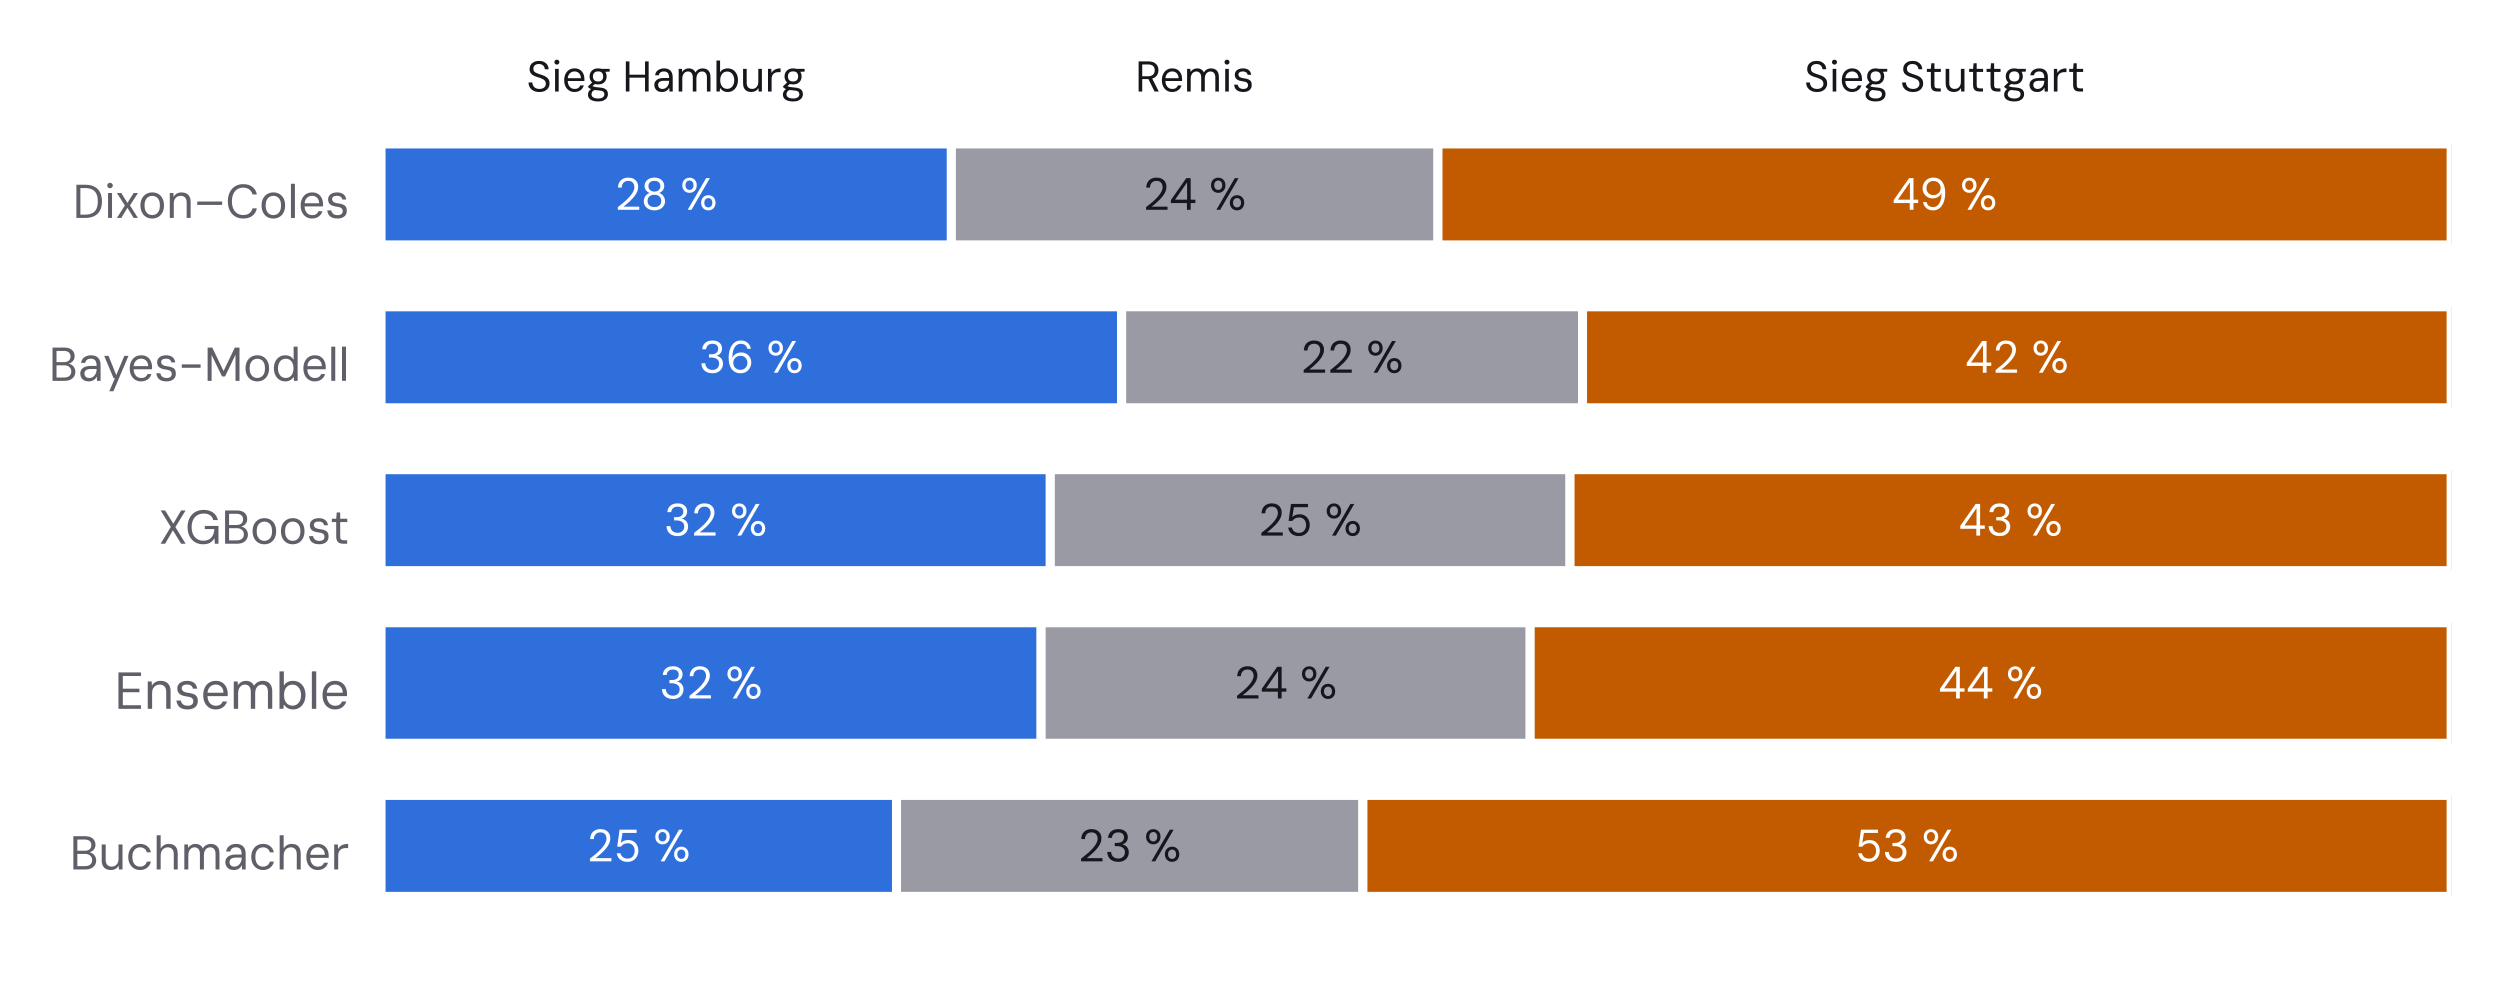
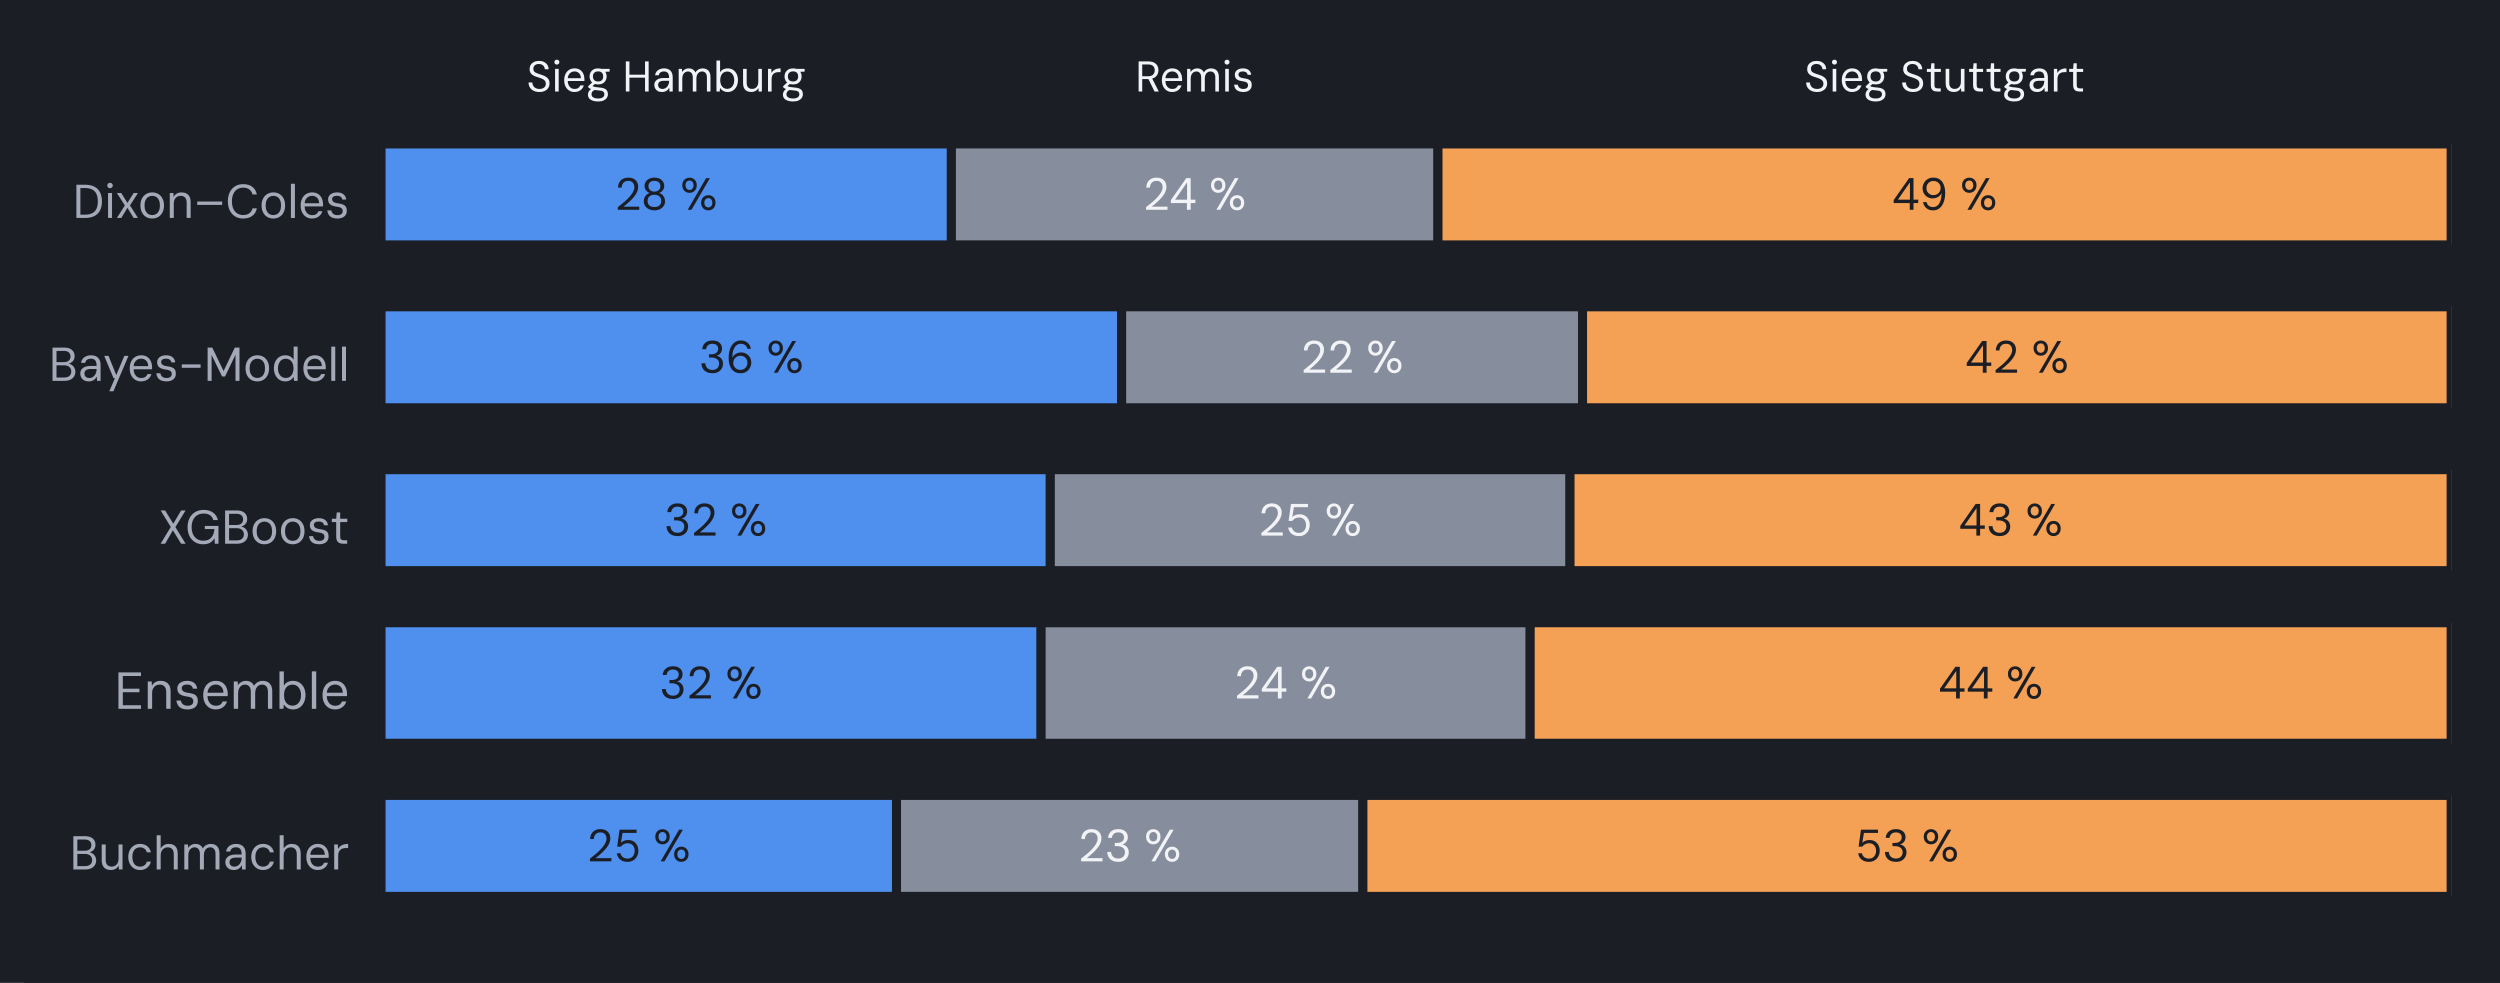
- <svg xmlns="http://www.w3.org/2000/svg" xmlns:xlink="http://www.w3.org/1999/xlink" width="552.579pt" height="217.245pt" viewBox="-5.278 0 552.579 217.245" version="1.1">
+ <svg xmlns="http://www.w3.org/2000/svg" xmlns:xlink="http://www.w3.org/1999/xlink" data-theme="dark" width="552.579pt" height="217.245pt" viewBox="-5.278 0 552.579 217.245" version="1.1">
  <defs>
    <style type="text/css">*{stroke-linejoin: round; stroke-linecap: butt}</style>
  </defs>
  <g id="figure_1">
-     <rect x="-5.278" y="0" width="552.579" height="217.245" style="fill: #ffffff" />
+     <rect x="-5.278" y="0" width="552.579" height="217.245" style="fill: #1b1e25" />
    <g id="patch_1">
-       <path d="M 0 217.245  L 547.301 217.245  L 547.301 0  L 0 0  z " style="fill: #ffffff" />
+       <path d="M 0 217.245  L 547.301 217.245  L 547.301 0  L 0 0  z " style="fill: #1b1e25" />
    </g>
    <g id="axes_1">
      <g id="patch_2">
-         <path d="M 78.941 206.445  L 536.501 206.445  L 536.501 23.493  L 78.941 23.493  z " style="fill: #ffffff" />
+         <path d="M 78.941 206.445  L 536.501 206.445  L 536.501 23.493  L 78.941 23.493  z " style="fill: #1b1e25" />
      </g>
      <g id="patch_3">
-         <path d="M 78.941 198.129  L 192.879 198.129  L 192.879 175.809  L 78.941 175.809  z " clip-path="url(#p5ecce8fb3f)" style="fill: #2f6fdb; stroke: #ffffff; stroke-width: 2; stroke-linejoin: miter" />
+         <path d="M 78.941 198.129  L 192.879 198.129  L 192.879 175.809  L 78.941 175.809  z " clip-path="url(#p5ecce8fb3f)" style="fill: #4f8fee; stroke: #1b1e25; stroke-width: 2; stroke-linejoin: miter" />
      </g>
      <g id="patch_4">
-         <path d="M 192.879 198.129  L 295.966 198.129  L 295.966 175.809  L 192.879 175.809  z " clip-path="url(#p5ecce8fb3f)" style="fill: #9a9aa4; stroke: #ffffff; stroke-width: 2; stroke-linejoin: miter" />
+         <path d="M 192.879 198.129  L 295.966 198.129  L 295.966 175.809  L 192.879 175.809  z " clip-path="url(#p5ecce8fb3f)" style="fill: #868d9c; stroke: #1b1e25; stroke-width: 2; stroke-linejoin: miter" />
      </g>
      <g id="patch_5">
-         <path d="M 295.966 198.129  L 536.501 198.129  L 536.501 175.809  L 295.966 175.809  z " clip-path="url(#p5ecce8fb3f)" style="fill: #c25a00; stroke: #ffffff; stroke-width: 2; stroke-linejoin: miter" />
+         <path d="M 295.966 198.129  L 536.501 198.129  L 536.501 175.809  L 295.966 175.809  z " clip-path="url(#p5ecce8fb3f)" style="fill: #f5a155; stroke: #1b1e25; stroke-width: 2; stroke-linejoin: miter" />
      </g>
      <g id="patch_6">
-         <path d="M 78.941 164.289  L 224.841 164.289  L 224.841 137.649  L 78.941 137.649  z " clip-path="url(#p5ecce8fb3f)" style="fill: #2f6fdb; stroke: #ffffff; stroke-width: 2; stroke-linejoin: miter" />
+         <path d="M 78.941 164.289  L 224.841 164.289  L 224.841 137.649  L 78.941 137.649  z " clip-path="url(#p5ecce8fb3f)" style="fill: #4f8fee; stroke: #1b1e25; stroke-width: 2; stroke-linejoin: miter" />
      </g>
      <g id="patch_7">
-         <path d="M 224.841 164.289  L 332.939 164.289  L 332.939 137.649  L 224.841 137.649  z " clip-path="url(#p5ecce8fb3f)" style="fill: #9a9aa4; stroke: #ffffff; stroke-width: 2; stroke-linejoin: miter" />
+         <path d="M 224.841 164.289  L 332.939 164.289  L 332.939 137.649  L 224.841 137.649  z " clip-path="url(#p5ecce8fb3f)" style="fill: #868d9c; stroke: #1b1e25; stroke-width: 2; stroke-linejoin: miter" />
      </g>
      <g id="patch_8">
-         <path d="M 332.939 164.289  L 536.501 164.289  L 536.501 137.649  L 332.939 137.649  z " clip-path="url(#p5ecce8fb3f)" style="fill: #c25a00; stroke: #ffffff; stroke-width: 2; stroke-linejoin: miter" />
+         <path d="M 332.939 164.289  L 536.501 164.289  L 536.501 137.649  L 332.939 137.649  z " clip-path="url(#p5ecce8fb3f)" style="fill: #f5a155; stroke: #1b1e25; stroke-width: 2; stroke-linejoin: miter" />
      </g>
      <g id="patch_9">
-         <path d="M 78.941 126.129  L 226.873 126.129  L 226.873 103.809  L 78.941 103.809  z " clip-path="url(#p5ecce8fb3f)" style="fill: #2f6fdb; stroke: #ffffff; stroke-width: 2; stroke-linejoin: miter" />
+         <path d="M 78.941 126.129  L 226.873 126.129  L 226.873 103.809  L 78.941 103.809  z " clip-path="url(#p5ecce8fb3f)" style="fill: #4f8fee; stroke: #1b1e25; stroke-width: 2; stroke-linejoin: miter" />
      </g>
      <g id="patch_10">
-         <path d="M 226.873 126.129  L 341.746 126.129  L 341.746 103.809  L 226.873 103.809  z " clip-path="url(#p5ecce8fb3f)" style="fill: #9a9aa4; stroke: #ffffff; stroke-width: 2; stroke-linejoin: miter" />
+         <path d="M 226.873 126.129  L 341.746 126.129  L 341.746 103.809  L 226.873 103.809  z " clip-path="url(#p5ecce8fb3f)" style="fill: #868d9c; stroke: #1b1e25; stroke-width: 2; stroke-linejoin: miter" />
      </g>
      <g id="patch_11">
-         <path d="M 341.746 126.129  L 536.501 126.129  L 536.501 103.809  L 341.746 103.809  z " clip-path="url(#p5ecce8fb3f)" style="fill: #c25a00; stroke: #ffffff; stroke-width: 2; stroke-linejoin: miter" />
+         <path d="M 341.746 126.129  L 536.501 126.129  L 536.501 103.809  L 341.746 103.809  z " clip-path="url(#p5ecce8fb3f)" style="fill: #f5a155; stroke: #1b1e25; stroke-width: 2; stroke-linejoin: miter" />
      </g>
      <g id="patch_12">
-         <path d="M 78.941 90.129  L 242.641 90.129  L 242.641 67.809  L 78.941 67.809  z " clip-path="url(#p5ecce8fb3f)" style="fill: #2f6fdb; stroke: #ffffff; stroke-width: 2; stroke-linejoin: miter" />
+         <path d="M 78.941 90.129  L 242.641 90.129  L 242.641 67.809  L 78.941 67.809  z " clip-path="url(#p5ecce8fb3f)" style="fill: #4f8fee; stroke: #1b1e25; stroke-width: 2; stroke-linejoin: miter" />
      </g>
      <g id="patch_13">
-         <path d="M 242.641 90.129  L 344.511 90.129  L 344.511 67.809  L 242.641 67.809  z " clip-path="url(#p5ecce8fb3f)" style="fill: #9a9aa4; stroke: #ffffff; stroke-width: 2; stroke-linejoin: miter" />
+         <path d="M 242.641 90.129  L 344.511 90.129  L 344.511 67.809  L 242.641 67.809  z " clip-path="url(#p5ecce8fb3f)" style="fill: #868d9c; stroke: #1b1e25; stroke-width: 2; stroke-linejoin: miter" />
      </g>
      <g id="patch_14">
-         <path d="M 344.511 90.129  L 536.501 90.129  L 536.501 67.809  L 344.511 67.809  z " clip-path="url(#p5ecce8fb3f)" style="fill: #c25a00; stroke: #ffffff; stroke-width: 2; stroke-linejoin: miter" />
+         <path d="M 344.511 90.129  L 536.501 90.129  L 536.501 67.809  L 344.511 67.809  z " clip-path="url(#p5ecce8fb3f)" style="fill: #f5a155; stroke: #1b1e25; stroke-width: 2; stroke-linejoin: miter" />
      </g>
      <g id="patch_15">
-         <path d="M 78.941 54.129  L 205.007 54.129  L 205.007 31.809  L 78.941 31.809  z " clip-path="url(#p5ecce8fb3f)" style="fill: #2f6fdb; stroke: #ffffff; stroke-width: 2; stroke-linejoin: miter" />
+         <path d="M 78.941 54.129  L 205.007 54.129  L 205.007 31.809  L 78.941 31.809  z " clip-path="url(#p5ecce8fb3f)" style="fill: #4f8fee; stroke: #1b1e25; stroke-width: 2; stroke-linejoin: miter" />
      </g>
      <g id="patch_16">
-         <path d="M 205.007 54.129  L 312.56 54.129  L 312.56 31.809  L 205.007 31.809  z " clip-path="url(#p5ecce8fb3f)" style="fill: #9a9aa4; stroke: #ffffff; stroke-width: 2; stroke-linejoin: miter" />
+         <path d="M 205.007 54.129  L 312.56 54.129  L 312.56 31.809  L 205.007 31.809  z " clip-path="url(#p5ecce8fb3f)" style="fill: #868d9c; stroke: #1b1e25; stroke-width: 2; stroke-linejoin: miter" />
      </g>
      <g id="patch_17">
-         <path d="M 312.56 54.129  L 536.501 54.129  L 536.501 31.809  L 312.56 31.809  z " clip-path="url(#p5ecce8fb3f)" style="fill: #c25a00; stroke: #ffffff; stroke-width: 2; stroke-linejoin: miter" />
+         <path d="M 312.56 54.129  L 536.501 54.129  L 536.501 31.809  L 312.56 31.809  z " clip-path="url(#p5ecce8fb3f)" style="fill: #f5a155; stroke: #1b1e25; stroke-width: 2; stroke-linejoin: miter" />
      </g>
      <g id="matplotlib.axis_1" />
      <g id="matplotlib.axis_2">
        <g id="ytick_1">
          <g id="text_1">
-             <g style="fill: #5f5f69" transform="translate(10.12734 192.177) scale(0.105 -0.105)">
+             <g style="fill: #a3a9b6" transform="translate(10.12734 192.177) scale(0.105 -0.105)">
              <defs>
                <path id="DMSans-9ptRegular-d" d="M 493 0  L 493 4480  L 2067 4480  Q 2541 4480 2851 4329  Q 3162 4179 3315 3920  Q 3469 3661 3469 3341  Q 3469 2995 3318 2764  Q 3168 2534 2928 2412  Q 2688 2291 2419 2266  L 2509 2330  Q 2797 2323 3040 2176  Q 3283 2029 3427 1779  Q 3571 1530 3571 1222  Q 3571 883 3404 604  Q 3238 326 2915 163  Q 2592 0 2118 0  L 493 0  z M 1030 448  L 2061 448  Q 2515 448 2768 662  Q 3021 877 3021 1261  Q 3021 1638 2761 1865  Q 2502 2093 2048 2093  L 1030 2093  L 1030 448  z M 1030 2522  L 2029 2522  Q 2464 2522 2691 2726  Q 2918 2931 2918 3283  Q 2918 3622 2691 3827  Q 2464 4032 2010 4032  L 1030 4032  L 1030 2522  z " transform="scale(0.015625)" />
                <path id="DMSans-9ptRegular-c4" d="M 1901 -77  Q 1434 -77 1075 140  Q 717 358 518 755  Q 320 1152 320 1683  Q 320 2221 521 2614  Q 723 3008 1084 3225  Q 1446 3443 1914 3443  Q 2387 3443 2742 3225  Q 3098 3008 3296 2614  Q 3494 2221 3494 1683  Q 3494 1152 3292 755  Q 3091 358 2732 140  Q 2374 -77 1901 -77  z M 1901 384  Q 2195 384 2432 528  Q 2669 672 2806 963  Q 2944 1254 2944 1683  Q 2944 2118 2809 2406  Q 2675 2694 2441 2838  Q 2208 2982 1914 2982  Q 1626 2982 1389 2838  Q 1152 2694 1011 2406  Q 870 2118 870 1683  Q 870 1254 1008 963  Q 1146 672 1379 528  Q 1613 384 1901 384  z " transform="scale(0.015625)" />
                <path id="DMSans-9ptRegular-b5" d="M 2432 0  L 902 1818  L 2342 3366  L 3002 3366  L 1357 1626  L 1363 2010  L 3117 0  L 2432 0  z M 454 0  L 454 4608  L 992 4608  L 992 0  L 454 0  z " transform="scale(0.015625)" />
                <path id="DMSans-9ptRegular-bd" d="M 454 0  L 454 3366  L 941 3366  L 966 2906  L 966 2906  Q 1120 3155 1382 3299  Q 1645 3443 1933 3443  Q 2176 3443 2371 3376  Q 2566 3309 2713 3171  Q 2861 3034 2950 2829  L 2950 2829  Q 3117 3130 3401 3286  Q 3686 3443 4000 3443  Q 4371 3443 4636 3299  Q 4902 3155 5046 2864  Q 5190 2573 5190 2138  L 5190 0  L 4659 0  L 4659 2080  Q 4659 2534 4460 2758  Q 4262 2982 3923 2982  Q 3693 2982 3504 2860  Q 3315 2739 3203 2502  Q 3091 2266 3091 1926  L 3091 0  L 2554 0  L 2554 2080  Q 2554 2534 2355 2758  Q 2157 2982 1824 2982  Q 1600 2982 1411 2860  Q 1222 2739 1107 2502  Q 992 2266 992 1926  L 992 0  L 454 0  z " transform="scale(0.015625)" />
                <path id="DMSans-9ptRegular-7e" d="M 1504 -77  Q 1120 -77 864 67  Q 608 211 480 451  Q 352 691 352 966  Q 352 1299 521 1532  Q 691 1766 998 1888  Q 1306 2010 1715 2010  L 2554 2010  Q 2554 2336 2477 2553  Q 2400 2771 2227 2880  Q 2054 2989 1766 2989  Q 1478 2989 1273 2845  Q 1069 2701 1018 2419  L 467 2419  Q 506 2752 691 2979  Q 877 3206 1161 3324  Q 1446 3443 1766 3443  Q 2221 3443 2515 3280  Q 2810 3117 2950 2825  Q 3091 2534 3091 2138  L 3091 0  L 2611 0  L 2579 576  L 2579 576  Q 2515 442 2416 323  Q 2317 205 2182 115  Q 2048 26 1878 -25  Q 1709 -77 1504 -77  z M 1581 378  Q 1792 378 1971 474  Q 2150 570 2281 733  Q 2413 896 2483 1101  Q 2554 1306 2554 1530  L 2554 1594  L 1760 1594  Q 1459 1594 1270 1517  Q 1082 1440 998 1302  Q 915 1165 915 992  Q 915 806 992 668  Q 1069 531 1219 454  Q 1370 378 1581 378  z " transform="scale(0.015625)" />
                <path id="DMSans-9ptRegular-94" d="M 1850 -77  Q 1402 -77 1056 140  Q 710 358 515 755  Q 320 1152 320 1683  Q 320 2214 515 2611  Q 710 3008 1059 3225  Q 1408 3443 1862 3443  Q 2349 3443 2675 3225  Q 3002 3008 3168 2643  Q 3334 2278 3334 1843  Q 3334 1779 3334 1715  Q 3334 1651 3328 1562  L 723 1562  L 723 1978  L 2810 1978  Q 2797 2470 2525 2729  Q 2253 2989 1850 2989  Q 1581 2989 1353 2857  Q 1126 2726 985 2470  Q 845 2214 845 1830  L 845 1651  Q 845 1229 985 944  Q 1126 659 1353 518  Q 1581 378 1850 378  Q 2208 378 2413 515  Q 2618 653 2714 909  L 3245 909  Q 3168 627 2979 403  Q 2790 179 2505 51  Q 2221 -77 1850 -77  z " transform="scale(0.015625)" />
                <path id="DMSans-9ptRegular-d2" d="M 454 0  L 454 3366  L 941 3366  L 979 2752  L 979 2752  Q 1094 2982 1280 3136  Q 1466 3290 1731 3366  Q 1997 3443 2330 3443  L 2330 2880  L 1997 2880  Q 1805 2880 1625 2829  Q 1446 2778 1302 2662  Q 1158 2547 1075 2348  Q 992 2150 992 1850  L 992 0  L 454 0  z " transform="scale(0.015625)" />
                <path id="DMSans-9ptRegular-d6" d="M 1670 -77  Q 1216 -77 918 60  Q 621 198 467 444  Q 314 691 282 1018  L 832 1018  Q 858 845 950 701  Q 1043 557 1222 467  Q 1402 378 1677 378  Q 1894 378 2048 445  Q 2202 512 2282 633  Q 2362 755 2362 915  Q 2362 1126 2269 1244  Q 2176 1363 2000 1424  Q 1824 1485 1562 1517  Q 1280 1555 1062 1625  Q 845 1696 694 1811  Q 544 1926 467 2099  Q 390 2272 390 2509  Q 390 2784 537 2995  Q 685 3206 957 3324  Q 1229 3443 1600 3443  Q 2144 3443 2461 3193  Q 2778 2944 2835 2483  L 2304 2483  Q 2272 2720 2086 2854  Q 1901 2989 1594 2989  Q 1267 2989 1100 2867  Q 934 2746 934 2547  Q 934 2400 1008 2281  Q 1082 2163 1261 2083  Q 1440 2003 1741 1965  Q 2118 1920 2380 1821  Q 2643 1722 2780 1517  Q 2918 1312 2912 960  Q 2912 627 2755 396  Q 2598 166 2320 44  Q 2042 -77 1670 -77  z " transform="scale(0.015625)" />
                <path id="DMSans-9ptRegular-8b" d="M 1907 -77  Q 1446 -77 1088 144  Q 730 365 525 761  Q 320 1158 320 1683  Q 320 2214 525 2608  Q 730 3002 1088 3222  Q 1446 3443 1907 3443  Q 2483 3443 2870 3136  Q 3258 2829 3366 2310  L 2816 2310  Q 2746 2630 2493 2806  Q 2240 2982 1901 2982  Q 1606 2982 1372 2835  Q 1139 2688 1004 2400  Q 870 2112 870 1683  Q 870 1363 947 1116  Q 1024 870 1161 707  Q 1299 544 1488 461  Q 1677 378 1901 378  Q 2131 378 2320 458  Q 2509 538 2640 691  Q 2771 845 2816 1056  L 3366 1056  Q 3264 550 2870 236  Q 2477 -77 1907 -77  z " transform="scale(0.015625)" />
                <path id="DMSans-9ptRegular-a5" d="M 454 0  L 454 4608  L 992 4608  L 992 2822  L 992 2822  Q 1158 3110 1446 3276  Q 1734 3443 2067 3443  Q 2458 3443 2730 3299  Q 3002 3155 3146 2860  Q 3290 2566 3290 2112  L 3290 0  L 2758 0  L 2758 2054  Q 2758 2515 2540 2748  Q 2323 2982 1952 2982  Q 1690 2982 1472 2857  Q 1254 2733 1123 2489  Q 992 2246 992 1901  L 992 0  L 454 0  z " transform="scale(0.015625)" />
              </defs>
              <use xlink:href="#DMSans-9ptRegular-d" />
              <use xlink:href="#DMSans-9ptRegular-e0" transform="translate(60.59375 0)" />
              <use xlink:href="#DMSans-9ptRegular-8b" transform="translate(118.2969 0)" />
              <use xlink:href="#DMSans-9ptRegular-a5" transform="translate(176 0)" />
              <use xlink:href="#DMSans-9ptRegular-bd" transform="translate(234.2031 0)" />
              <use xlink:href="#DMSans-9ptRegular-7e" transform="translate(322.1094 0)" />
              <use xlink:href="#DMSans-9ptRegular-8b" transform="translate(377.2031 0)" />
              <use xlink:href="#DMSans-9ptRegular-a5" transform="translate(434.9062 0)" />
              <use xlink:href="#DMSans-9ptRegular-94" transform="translate(493.1094 0)" />
              <use xlink:href="#DMSans-9ptRegular-d2" transform="translate(549.7031 0)" />
            </g>
          </g>
        </g>
        <g id="ytick_2">
          <g id="text_2">
-             <g style="fill: #5f5f69" transform="translate(20.01867 156.673) scale(0.115 -0.115)">
+             <g style="fill: #a3a9b6" transform="translate(20.01867 156.673) scale(0.115 -0.115)">
              <defs>
                <path id="DMSans-9ptRegular-17" d="M 493 0  L 493 4480  L 3264 4480  L 3264 4038  L 1030 4038  L 1030 2477  L 3072 2477  L 3072 2042  L 1030 2042  L 1030 442  L 3264 442  L 3264 0  L 493 0  z " transform="scale(0.015625)" />
                <path id="DMSans-9ptRegular-be" d="M 454 0  L 454 3366  L 941 3366  L 966 2835  L 966 2835  Q 1114 3123 1392 3283  Q 1670 3443 2035 3443  Q 2406 3443 2681 3302  Q 2957 3162 3110 2874  Q 3264 2586 3264 2144  L 3264 0  L 2726 0  L 2726 2086  Q 2726 2534 2505 2758  Q 2285 2982 1914 2982  Q 1664 2982 1453 2864  Q 1242 2746 1117 2515  Q 992 2285 992 1952  L 992 0  L 454 0  z " transform="scale(0.015625)" />
                <path id="DMSans-9ptRegular-8a" d="M 2131 -77  Q 1824 -77 1603 16  Q 1382 109 1232 249  Q 1082 390 986 525  L 986 525  L 941 0  L 454 0  L 454 4608  L 992 4608  L 992 2835  Q 1146 3136 1446 3289  Q 1747 3443 2118 3443  Q 2579 3443 2924 3219  Q 3270 2995 3462 2601  Q 3654 2208 3654 1696  Q 3654 1190 3462 787  Q 3270 384 2928 153  Q 2586 -77 2131 -77  z M 2061 390  Q 2362 390 2595 547  Q 2829 704 2966 995  Q 3104 1286 3104 1683  Q 3104 2080 2966 2371  Q 2829 2662 2595 2819  Q 2362 2976 2061 2976  Q 1741 2976 1504 2819  Q 1267 2662 1139 2371  Q 1011 2080 1011 1683  Q 1011 1286 1139 995  Q 1267 704 1504 547  Q 1741 390 2061 390  z " transform="scale(0.015625)" />
                <path id="DMSans-9ptRegular-b7" d="M 454 0  L 454 4608  L 992 4608  L 992 0  L 454 0  z " transform="scale(0.015625)" />
              </defs>
              <use xlink:href="#DMSans-9ptRegular-17" />
              <use xlink:href="#DMSans-9ptRegular-be" transform="translate(56.90625 0)" />
              <use xlink:href="#DMSans-9ptRegular-d6" transform="translate(114.7031 0)" />
              <use xlink:href="#DMSans-9ptRegular-94" transform="translate(165.6094 0)" />
              <use xlink:href="#DMSans-9ptRegular-bd" transform="translate(222.2031 0)" />
              <use xlink:href="#DMSans-9ptRegular-8a" transform="translate(310.1094 0)" />
              <use xlink:href="#DMSans-9ptRegular-b7" transform="translate(372.3125 0)" />
              <use xlink:href="#DMSans-9ptRegular-94" transform="translate(394.9062 0)" />
            </g>
          </g>
        </g>
        <g id="ytick_3">
          <g id="text_3">
-             <g style="fill: #5f5f69" transform="translate(29.81484 120.177) scale(0.105 -0.105)">
+             <g style="fill: #a3a9b6" transform="translate(29.81484 120.177) scale(0.105 -0.105)">
              <defs>
                <path id="DMSans-9ptRegular-72" d="M 250 0  L 1619 2259  L 250 4480  L 858 4480  L 1958 2694  L 1958 2694  L 3008 4480  L 3610 4480  L 2240 2240  L 3616 0  L 3008 0  L 1901 1805  L 1901 1805  L 858 0  L 250 0  z " transform="scale(0.015625)" />
                <path id="DMSans-9ptRegular-24" d="M 2413 -77  Q 1786 -77 1312 214  Q 838 506 576 1024  Q 314 1542 314 2234  Q 314 2918 579 3443  Q 845 3968 1334 4262  Q 1824 4557 2490 4557  Q 3245 4557 3750 4195  Q 4256 3834 4397 3187  L 3776 3187  Q 3686 3590 3353 3827  Q 3021 4064 2490 4064  Q 1997 4064 1629 3843  Q 1261 3622 1062 3212  Q 864 2803 864 2234  Q 864 1664 1062 1251  Q 1261 838 1616 620  Q 1971 403 2432 403  Q 3149 403 3513 825  Q 3878 1248 3930 1971  L 2637 1971  L 2637 2394  L 4480 2394  L 4480 0  L 3987 0  L 3942 736  L 3942 736  Q 3782 474 3574 291  Q 3366 109 3084 16  Q 2803 -77 2413 -77  z " transform="scale(0.015625)" />
                <path id="DMSans-9ptRegular-dc" d="M 1760 0  Q 1472 0 1261 89  Q 1050 179 938 393  Q 826 608 826 973  L 826 2912  L 237 2912  L 237 3366  L 826 3366  L 896 4205  L 1363 4205  L 1363 3366  L 2317 3366  L 2317 2912  L 1363 2912  L 1363 973  Q 1363 672 1484 566  Q 1606 461 1914 461  L 2304 461  L 2304 0  L 1760 0  z " transform="scale(0.015625)" />
              </defs>
              <use xlink:href="#DMSans-9ptRegular-72" />
              <use xlink:href="#DMSans-9ptRegular-24" transform="translate(55.70312 0)" />
              <use xlink:href="#DMSans-9ptRegular-d" transform="translate(131.9062 0)" />
              <use xlink:href="#DMSans-9ptRegular-c4" transform="translate(192.5 0)" />
              <use xlink:href="#DMSans-9ptRegular-c4" transform="translate(252.2031 0)" />
              <use xlink:href="#DMSans-9ptRegular-d6" transform="translate(311.9062 0)" />
              <use xlink:href="#DMSans-9ptRegular-dc" transform="translate(360.6094 0)" />
            </g>
          </g>
        </g>
        <g id="ytick_4">
          <g id="text_4">
-             <g style="fill: #5f5f69" transform="translate(5.522109 84.177) scale(0.105 -0.105)">
+             <g style="fill: #a3a9b6" transform="translate(5.522109 84.177) scale(0.105 -0.105)">
              <defs>
                <path id="DMSans-9ptRegular-f2" d="M 832 -1408  L 1594 358  L 1408 358  L 147 3366  L 730 3366  L 1773 774  L 1773 774  L 2861 3366  L 3418 3366  L 1389 -1408  L 832 -1408  z " transform="scale(0.015625)" />
                <path id="DMSans-9ptRegular-a7" d="M 506 0  L 506 3366  L 1043 3366  L 1043 0  L 506 0  z M 774 4006  Q 614 4006 508 4112  Q 403 4218 403 4378  Q 403 4538 508 4637  Q 614 4736 774 4736  Q 928 4736 1037 4637  Q 1146 4538 1146 4378  Q 1146 4218 1037 4112  Q 928 4006 774 4006  z " transform="scale(0.015625)" />
                <path id="DMSans-9ptRegular-155" d="M 455 1760  L 455 2214  L 2989 2214  L 2989 1760  L 455 1760  z " transform="scale(0.015625)" />
                <path id="DMSans-9ptRegular-3e" d="M 493 0  L 493 4480  L 1120 4480  L 2643 1325  L 2643 1325  L 4154 4480  L 4787 4480  L 4787 0  L 4250 0  L 4250 3514  L 4250 3514  L 2842 589  L 2438 589  L 1030 3488  L 1030 3488  L 1030 0  L 493 0  z " transform="scale(0.015625)" />
                <path id="DMSans-9ptRegular-90" d="M 1843 -77  Q 1395 -77 1049 153  Q 704 384 512 784  Q 320 1184 320 1690  Q 320 2202 512 2595  Q 704 2989 1049 3216  Q 1395 3443 1850 3443  Q 2246 3443 2531 3283  Q 2816 3123 2982 2835  L 2982 4608  L 3520 4608  L 3520 0  L 3034 0  L 2989 538  L 2989 538  Q 2893 378 2736 237  Q 2579 96 2358 9  Q 2138 -77 1843 -77  z M 1914 390  Q 2234 390 2470 547  Q 2707 704 2835 995  Q 2963 1286 2963 1683  Q 2963 2080 2835 2371  Q 2707 2662 2470 2819  Q 2234 2976 1914 2976  Q 1613 2976 1376 2819  Q 1139 2662 1004 2371  Q 870 2080 870 1683  Q 870 1286 1004 995  Q 1139 704 1376 547  Q 1613 390 1914 390  z " transform="scale(0.015625)" />
              </defs>
              <use xlink:href="#DMSans-9ptRegular-d" />
              <use xlink:href="#DMSans-9ptRegular-7e" transform="translate(60.59375 0)" />
              <use xlink:href="#DMSans-9ptRegular-f2" transform="translate(114.1875 0)" />
              <use xlink:href="#DMSans-9ptRegular-94" transform="translate(165.1875 0)" />
              <use xlink:href="#DMSans-9ptRegular-d6" transform="translate(221.7812 0)" />
              <use xlink:href="#DMSans-9ptRegular-155" transform="translate(272.6875 0)" />
              <use xlink:href="#DMSans-9ptRegular-3e" transform="translate(326.4844 0)" />
              <use xlink:href="#DMSans-9ptRegular-c4" transform="translate(408.9844 0)" />
              <use xlink:href="#DMSans-9ptRegular-90" transform="translate(468.6875 0)" />
              <use xlink:href="#DMSans-9ptRegular-94" transform="translate(530.7812 0)" />
              <use xlink:href="#DMSans-9ptRegular-b7" transform="translate(587.375 0)" />
              <use xlink:href="#DMSans-9ptRegular-b7" transform="translate(609.9688 0)" />
            </g>
          </g>
        </g>
        <g id="ytick_5">
          <g id="text_5">
-             <g style="fill: #5f5f69" transform="translate(10.8 48.177) scale(0.105 -0.105)">
+             <g style="fill: #a3a9b6" transform="translate(10.8 48.177) scale(0.105 -0.105)">
              <defs>
                <path id="DMSans-9ptRegular-13" d="M 493 0  L 493 4480  L 1645 4480  Q 2426 4480 2934 4208  Q 3443 3936 3689 3433  Q 3936 2931 3936 2227  Q 3936 1536 3689 1037  Q 3443 538 2934 269  Q 2426 0 1645 0  L 493 0  z M 1030 448  L 1632 448  Q 2278 448 2662 662  Q 3046 877 3212 1277  Q 3379 1677 3379 2227  Q 3379 2790 3212 3193  Q 3046 3597 2662 3814  Q 2278 4032 1632 4032  L 1030 4032  L 1030 448  z " transform="scale(0.015625)" />
                <path id="DMSans-9ptRegular-f1" d="M 154 0  L 1229 1690  L 154 3366  L 742 3366  L 1574 2029  L 1574 2029  L 2413 3366  L 2995 3366  L 1920 1690  L 2995 0  L 2413 0  L 1574 1370  L 1574 1370  L 749 0  L 154 0  z " transform="scale(0.015625)" />
                <path id="DMSans-9ptRegular-156" d="M 454 1760  L 454 2214  L 3808 2214  L 3808 1760  L 454 1760  z " transform="scale(0.015625)" />
                <path id="DMSans-9ptRegular-e" d="M 2381 -77  Q 1747 -77 1283 214  Q 819 506 566 1027  Q 314 1549 314 2240  Q 314 2931 566 3452  Q 819 3974 1283 4265  Q 1747 4557 2381 4557  Q 3142 4557 3616 4192  Q 4090 3827 4224 3162  L 3642 3162  Q 3533 3578 3222 3830  Q 2912 4083 2381 4083  Q 1920 4083 1577 3862  Q 1235 3642 1049 3229  Q 864 2816 864 2240  Q 864 1664 1049 1251  Q 1235 838 1577 617  Q 1920 397 2381 397  Q 2912 397 3222 643  Q 3533 890 3642 1299  L 4224 1299  Q 4090 653 3616 288  Q 3142 -77 2381 -77  z " transform="scale(0.015625)" />
              </defs>
              <use xlink:href="#DMSans-9ptRegular-13" />
              <use xlink:href="#DMSans-9ptRegular-a7" transform="translate(66.40625 0)" />
              <use xlink:href="#DMSans-9ptRegular-f1" transform="translate(90.5 0)" />
              <use xlink:href="#DMSans-9ptRegular-c4" transform="translate(137.5 0)" />
              <use xlink:href="#DMSans-9ptRegular-be" transform="translate(197.2031 0)" />
              <use xlink:href="#DMSans-9ptRegular-156" transform="translate(255 0)" />
              <use xlink:href="#DMSans-9ptRegular-e" transform="translate(321.5938 0)" />
              <use xlink:href="#DMSans-9ptRegular-c4" transform="translate(392.5 0)" />
              <use xlink:href="#DMSans-9ptRegular-b7" transform="translate(452.2031 0)" />
              <use xlink:href="#DMSans-9ptRegular-94" transform="translate(474.7969 0)" />
              <use xlink:href="#DMSans-9ptRegular-d6" transform="translate(531.3906 0)" />
            </g>
          </g>
        </g>
      </g>
      <g id="text_6">
-         <g style="fill: #ffffff" transform="translate(124.4695 190.379) scale(0.1 -0.1)">
+         <g style="fill: #1b1e25" transform="translate(124.4695 190.379) scale(0.1 -0.1)">
          <defs>
            <path id="DMSans-9ptRegular-124" d="M 416 0  L 416 378  Q 890 736 1312 1101  Q 1734 1466 2060 1827  Q 2387 2189 2572 2534  Q 2758 2880 2758 3200  Q 2758 3437 2672 3638  Q 2586 3840 2397 3968  Q 2208 4096 1888 4096  Q 1581 4096 1376 3965  Q 1171 3834 1068 3619  Q 966 3405 966 3149  L 448 3149  Q 454 3590 640 3907  Q 826 4224 1152 4390  Q 1478 4557 1894 4557  Q 2304 4557 2617 4406  Q 2931 4256 3113 3958  Q 3296 3661 3296 3219  Q 3296 2906 3165 2592  Q 3034 2278 2810 1980  Q 2586 1683 2314 1408  Q 2042 1133 1754 889  Q 1466 646 1210 448  L 3450 448  L 3450 0  L 416 0  z " transform="scale(0.015625)" />
            <path id="DMSans-9ptRegular-127" d="M 1971 -77  Q 1523 -77 1193 83  Q 864 243 675 515  Q 486 787 442 1139  L 966 1139  Q 1037 806 1296 595  Q 1555 384 1978 384  Q 2291 384 2512 528  Q 2733 672 2854 925  Q 2976 1178 2976 1491  Q 2976 1805 2857 2045  Q 2739 2285 2521 2422  Q 2304 2560 2010 2560  Q 1658 2560 1411 2419  Q 1165 2278 1030 2074  L 499 2074  L 838 4480  L 3245 4480  L 3245 4013  L 1254 4013  L 1024 2611  Q 1184 2790 1449 2902  Q 1715 3014 2067 3014  Q 2394 3014 2656 2899  Q 2918 2784 3107 2576  Q 3296 2368 3395 2093  Q 3494 1818 3494 1498  Q 3494 1178 3388 893  Q 3283 608 3088 390  Q 2893 173 2611 48  Q 2330 -77 1971 -77  z " transform="scale(0.015625)" />
            <path id="DMSans-9ptRegular-1a5" d="M 1050 0  L 3654 4480  L 4192 4480  L 1587 0  L 1050 0  z M 3974 -77  Q 3686 -77 3456 54  Q 3226 186 3088 429  Q 2950 672 2950 998  Q 2950 1331 3088 1571  Q 3226 1811 3456 1942  Q 3686 2074 3974 2074  Q 4269 2074 4496 1942  Q 4723 1811 4857 1571  Q 4992 1331 4992 998  Q 4992 672 4857 429  Q 4723 186 4492 54  Q 4262 -77 3974 -77  z M 3968 339  Q 4122 339 4250 412  Q 4378 486 4458 633  Q 4538 781 4538 998  Q 4538 1222 4461 1369  Q 4384 1517 4256 1590  Q 4128 1664 3974 1664  Q 3827 1664 3696 1590  Q 3565 1517 3485 1369  Q 3405 1222 3405 998  Q 3405 781 3485 633  Q 3565 486 3693 412  Q 3821 339 3968 339  z M 1312 2400  Q 1024 2400 793 2531  Q 563 2662 425 2905  Q 288 3149 288 3475  Q 288 3808 425 4048  Q 563 4288 796 4419  Q 1030 4550 1318 4550  Q 1606 4550 1836 4419  Q 2067 4288 2201 4048  Q 2336 3808 2336 3475  Q 2336 3149 2201 2905  Q 2067 2662 1833 2531  Q 1600 2400 1312 2400  z M 1312 2816  Q 1466 2816 1594 2889  Q 1722 2963 1798 3110  Q 1875 3258 1875 3475  Q 1875 3699 1798 3849  Q 1722 4000 1594 4073  Q 1466 4147 1318 4147  Q 1171 4147 1036 4073  Q 902 4000 822 3849  Q 742 3699 742 3475  Q 742 3258 822 3110  Q 902 2963 1033 2889  Q 1165 2816 1312 2816  z " transform="scale(0.015625)" />
            <path id="DMSans-9ptRegular-142" transform="scale(0.015625)" />
          </defs>
          <use xlink:href="#DMSans-9ptRegular-124" />
          <use xlink:href="#DMSans-9ptRegular-127" transform="translate(58.90625 0)" />
          <use xlink:href="#DMSans-9ptRegular-142" transform="translate(119.5 0)" />
          <use xlink:href="#DMSans-9ptRegular-1a5" transform="translate(146.4062 0)" />
        </g>
      </g>
      <g id="text_7">
-         <g style="fill: #16161c" transform="translate(233.0216 190.379) scale(0.1 -0.1)">
+         <g style="fill: #f2f3f6" transform="translate(233.0216 190.379) scale(0.1 -0.1)">
          <defs>
            <path id="DMSans-9ptRegular-125" d="M 1901 -77  Q 1472 -77 1123 80  Q 774 237 569 550  Q 365 864 352 1331  L 896 1331  Q 902 1075 1020 860  Q 1139 646 1363 518  Q 1587 390 1901 390  Q 2214 390 2425 512  Q 2637 634 2745 835  Q 2854 1037 2854 1286  Q 2854 1587 2704 1776  Q 2554 1965 2301 2057  Q 2048 2150 1747 2150  L 1414 2150  L 1414 2605  L 1747 2605  Q 2202 2605 2461 2813  Q 2720 3021 2720 3392  Q 2720 3693 2515 3891  Q 2310 4090 1901 4090  Q 1498 4090 1267 3872  Q 1037 3654 1005 3315  L 461 3315  Q 480 3680 662 3961  Q 845 4243 1161 4400  Q 1478 4557 1901 4557  Q 2349 4557 2653 4403  Q 2957 4250 3110 3994  Q 3264 3738 3264 3424  Q 3264 3194 3177 2982  Q 3091 2771 2918 2617  Q 2746 2464 2477 2400  Q 2739 2349 2947 2201  Q 3155 2054 3276 1824  Q 3398 1594 3398 1286  Q 3398 922 3228 611  Q 3059 301 2726 112  Q 2394 -77 1901 -77  z " transform="scale(0.015625)" />
          </defs>
          <use xlink:href="#DMSans-9ptRegular-124" />
          <use xlink:href="#DMSans-9ptRegular-125" transform="translate(58.90625 0)" />
          <use xlink:href="#DMSans-9ptRegular-142" transform="translate(118.7031 0)" />
          <use xlink:href="#DMSans-9ptRegular-1a5" transform="translate(145.6094 0)" />
        </g>
      </g>
      <g id="text_8">
-         <g style="fill: #ffffff" transform="translate(404.7483 190.379) scale(0.1 -0.1)">
+         <g style="fill: #1b1e25" transform="translate(404.7483 190.379) scale(0.1 -0.1)">
          <use xlink:href="#DMSans-9ptRegular-127" />
          <use xlink:href="#DMSans-9ptRegular-125" transform="translate(60.59375 0)" />
          <use xlink:href="#DMSans-9ptRegular-142" transform="translate(120.3906 0)" />
          <use xlink:href="#DMSans-9ptRegular-1a5" transform="translate(147.2969 0)" />
        </g>
      </g>
      <g id="text_9">
-         <g style="fill: #ffffff" transform="translate(140.4901 154.379) scale(0.1 -0.1)">
+         <g style="fill: #1b1e25" transform="translate(140.4901 154.379) scale(0.1 -0.1)">
          <use xlink:href="#DMSans-9ptRegular-125" />
          <use xlink:href="#DMSans-9ptRegular-124" transform="translate(59.79688 0)" />
          <use xlink:href="#DMSans-9ptRegular-142" transform="translate(118.7031 0)" />
          <use xlink:href="#DMSans-9ptRegular-1a5" transform="translate(145.6094 0)" />
        </g>
      </g>
      <g id="text_10">
-         <g style="fill: #16161c" transform="translate(267.4938 154.379) scale(0.1 -0.1)">
+         <g style="fill: #f2f3f6" transform="translate(267.4938 154.379) scale(0.1 -0.1)">
          <defs>
            <path id="DMSans-9ptRegular-126" d="M 2534 0  L 2534 960  L 262 960  L 262 1376  L 2438 4480  L 3066 4480  L 3066 1434  L 3731 1434  L 3731 960  L 3066 960  L 3066 0  L 2534 0  z M 858 1434  L 2560 1434  L 2560 3885  L 2560 3885  L 858 1434  z " transform="scale(0.015625)" />
          </defs>
          <use xlink:href="#DMSans-9ptRegular-124" />
          <use xlink:href="#DMSans-9ptRegular-126" transform="translate(57.20312 0)" />
          <use xlink:href="#DMSans-9ptRegular-142" transform="translate(118.6094 0)" />
          <use xlink:href="#DMSans-9ptRegular-1a5" transform="translate(145.5156 0)" />
        </g>
      </g>
      <g id="text_11">
-         <g style="fill: #ffffff" transform="translate(423.1139 154.379) scale(0.1 -0.1)">
+         <g style="fill: #1b1e25" transform="translate(423.1139 154.379) scale(0.1 -0.1)">
          <use xlink:href="#DMSans-9ptRegular-126" />
          <use xlink:href="#DMSans-9ptRegular-126" transform="translate(61.40625 0)" />
          <use xlink:href="#DMSans-9ptRegular-142" transform="translate(122.8125 0)" />
          <use xlink:href="#DMSans-9ptRegular-1a5" transform="translate(149.7188 0)" />
        </g>
      </g>
      <g id="text_12">
-         <g style="fill: #ffffff" transform="translate(141.5065 118.379) scale(0.1 -0.1)">
+         <g style="fill: #1b1e25" transform="translate(141.5065 118.379) scale(0.1 -0.1)">
          <use xlink:href="#DMSans-9ptRegular-125" />
          <use xlink:href="#DMSans-9ptRegular-124" transform="translate(59.79688 0)" />
          <use xlink:href="#DMSans-9ptRegular-142" transform="translate(118.7031 0)" />
          <use xlink:href="#DMSans-9ptRegular-1a5" transform="translate(145.6094 0)" />
        </g>
      </g>
      <g id="text_13">
-         <g style="fill: #16161c" transform="translate(272.8691 118.379) scale(0.1 -0.1)">
+         <g style="fill: #f2f3f6" transform="translate(272.8691 118.379) scale(0.1 -0.1)">
          <use xlink:href="#DMSans-9ptRegular-124" />
          <use xlink:href="#DMSans-9ptRegular-127" transform="translate(58.90625 0)" />
          <use xlink:href="#DMSans-9ptRegular-142" transform="translate(119.5 0)" />
          <use xlink:href="#DMSans-9ptRegular-1a5" transform="translate(146.4062 0)" />
        </g>
      </g>
      <g id="text_14">
-         <g style="fill: #ffffff" transform="translate(427.5979 118.379) scale(0.1 -0.1)">
+         <g style="fill: #1b1e25" transform="translate(427.5979 118.379) scale(0.1 -0.1)">
          <use xlink:href="#DMSans-9ptRegular-126" />
          <use xlink:href="#DMSans-9ptRegular-125" transform="translate(61.40625 0)" />
          <use xlink:href="#DMSans-9ptRegular-142" transform="translate(121.2031 0)" />
          <use xlink:href="#DMSans-9ptRegular-1a5" transform="translate(148.1094 0)" />
        </g>
      </g>
      <g id="text_15">
-         <g style="fill: #ffffff" transform="translate(149.2155 82.379) scale(0.1 -0.1)">
+         <g style="fill: #1b1e25" transform="translate(149.2155 82.379) scale(0.1 -0.1)">
          <defs>
            <path id="DMSans-9ptRegular-128" d="M 2080 -77  Q 1600 -77 1270 102  Q 941 282 745 586  Q 550 890 460 1274  Q 371 1658 371 2061  Q 371 2803 572 3363  Q 774 3923 1158 4240  Q 1542 4557 2086 4557  Q 2509 4557 2813 4397  Q 3117 4237 3296 3971  Q 3475 3706 3514 3379  L 3014 3379  Q 2950 3718 2704 3904  Q 2458 4090 2080 4090  Q 1741 4090 1475 3878  Q 1210 3667 1056 3241  Q 902 2816 883 2157  Q 883 2144 883 2131  Q 883 2118 883 2106  Q 973 2310 1152 2483  Q 1331 2656 1587 2761  Q 1843 2867 2150 2867  Q 2528 2867 2851 2688  Q 3174 2509 3372 2185  Q 3571 1862 3571 1427  Q 3571 1050 3388 704  Q 3206 358 2873 140  Q 2541 -77 2080 -77  z M 2042 397  Q 2323 397 2544 525  Q 2765 653 2896 880  Q 3027 1107 3027 1402  Q 3027 1702 2896 1926  Q 2765 2150 2544 2275  Q 2323 2400 2042 2400  Q 1754 2400 1523 2269  Q 1293 2138 1158 1910  Q 1024 1683 1024 1395  Q 1024 1101 1158 873  Q 1293 646 1523 521  Q 1754 397 2042 397  z " transform="scale(0.015625)" />
          </defs>
          <use xlink:href="#DMSans-9ptRegular-125" />
          <use xlink:href="#DMSans-9ptRegular-128" transform="translate(59.79688 0)" />
          <use xlink:href="#DMSans-9ptRegular-142" transform="translate(122.2031 0)" />
          <use xlink:href="#DMSans-9ptRegular-1a5" transform="translate(149.1094 0)" />
        </g>
      </g>
      <g id="text_16">
-         <g style="fill: #16161c" transform="translate(282.22 82.379) scale(0.1 -0.1)">
+         <g style="fill: #f2f3f6" transform="translate(282.22 82.379) scale(0.1 -0.1)">
          <use xlink:href="#DMSans-9ptRegular-124" />
          <use xlink:href="#DMSans-9ptRegular-124" transform="translate(58.90625 0)" />
          <use xlink:href="#DMSans-9ptRegular-142" transform="translate(117.8125 0)" />
          <use xlink:href="#DMSans-9ptRegular-1a5" transform="translate(144.7188 0)" />
        </g>
      </g>
      <g id="text_17">
-         <g style="fill: #ffffff" transform="translate(429.0249 82.379) scale(0.1 -0.1)">
+         <g style="fill: #1b1e25" transform="translate(429.0249 82.379) scale(0.1 -0.1)">
          <use xlink:href="#DMSans-9ptRegular-126" />
          <use xlink:href="#DMSans-9ptRegular-124" transform="translate(61.40625 0)" />
          <use xlink:href="#DMSans-9ptRegular-142" transform="translate(120.3125 0)" />
          <use xlink:href="#DMSans-9ptRegular-1a5" transform="translate(147.2188 0)" />
        </g>
      </g>
      <g id="text_18">
-         <g style="fill: #ffffff" transform="translate(130.6281 46.379) scale(0.1 -0.1)">
+         <g style="fill: #1b1e25" transform="translate(130.6281 46.379) scale(0.1 -0.1)">
          <defs>
            <path id="DMSans-9ptRegular-12a" d="M 1933 -77  Q 1510 -77 1168 86  Q 826 250 627 541  Q 429 832 429 1216  Q 429 1491 534 1728  Q 640 1965 825 2141  Q 1011 2317 1261 2387  Q 922 2515 730 2784  Q 538 3053 538 3366  Q 538 3699 707 3968  Q 877 4237 1190 4397  Q 1504 4557 1933 4557  Q 2368 4557 2678 4397  Q 2989 4237 3155 3968  Q 3322 3699 3322 3366  Q 3322 3053 3133 2784  Q 2944 2515 2605 2387  Q 2854 2317 3040 2141  Q 3226 1965 3331 1728  Q 3437 1491 3437 1216  Q 3437 832 3238 541  Q 3040 250 2697 86  Q 2355 -77 1933 -77  z M 1933 397  Q 2413 397 2656 630  Q 2899 864 2899 1248  Q 2899 1683 2633 1907  Q 2368 2131 1933 2131  Q 1498 2131 1232 1907  Q 966 1683 966 1248  Q 966 864 1206 630  Q 1446 397 1933 397  z M 1933 2579  Q 2317 2579 2547 2790  Q 2778 3002 2778 3334  Q 2778 3712 2550 3904  Q 2323 4096 1933 4096  Q 1542 4096 1315 3904  Q 1088 3712 1088 3334  Q 1088 3002 1318 2790  Q 1549 2579 1933 2579  z " transform="scale(0.015625)" />
          </defs>
          <use xlink:href="#DMSans-9ptRegular-124" />
          <use xlink:href="#DMSans-9ptRegular-12a" transform="translate(57.20312 0)" />
          <use xlink:href="#DMSans-9ptRegular-142" transform="translate(117.6094 0)" />
          <use xlink:href="#DMSans-9ptRegular-1a5" transform="translate(144.5156 0)" />
        </g>
      </g>
      <g id="text_19">
-         <g style="fill: #16161c" transform="translate(111.0947 20.224) scale(0.095 -0.095)">
+         <g style="fill: #f2f3f6" transform="translate(111.0947 20.224) scale(0.095 -0.095)">
          <defs>
            <path id="DMSans-9ptRegular-28" d="M 3354 0  L 3354 4480  L 3891 4480  L 3891 0  L 3354 0  z M 493 0  L 493 4480  L 1030 4480  L 1030 0  L 493 0  z M 928 2061  L 928 2502  L 3488 2502  L 3488 2061  L 928 2061  z " transform="scale(0.015625)" />
            <path id="DMSans-9ptRegular-e0" d="M 1664 -77  Q 1293 -77 1017 64  Q 742 205 588 496  Q 435 787 435 1222  L 435 3366  L 973 3366  L 973 1280  Q 973 832 1193 608  Q 1414 384 1786 384  Q 2042 384 2246 502  Q 2451 621 2576 851  Q 2701 1082 2701 1414  L 2701 3366  L 3238 3366  L 3238 0  L 2752 0  L 2720 538  L 2720 538  Q 2586 243 2307 83  Q 2029 -77 1664 -77  z " transform="scale(0.015625)" />
            <path id="DMSans-9ptRegular-a1" d="M 1773 -1485  Q 1318 -1485 976 -1373  Q 634 -1261 445 -1030  Q 256 -800 256 -461  Q 256 -301 317 -128  Q 378 45 528 205  Q 678 365 954 493  L 1363 275  Q 998 134 889 -51  Q 781 -237 781 -410  Q 781 -621 905 -761  Q 1030 -902 1254 -972  Q 1478 -1043 1773 -1043  Q 2061 -1043 2269 -969  Q 2477 -896 2589 -758  Q 2701 -621 2701 -435  Q 2701 -166 2528 -16  Q 2355 134 1856 160  Q 1466 186 1203 230  Q 941 275 771 336  Q 602 397 490 473  Q 378 550 288 634  L 288 781  L 922 1389  L 1427 1222  L 736 653  L 819 896  Q 890 845 954 800  Q 1018 755 1130 720  Q 1242 685 1443 653  Q 1645 621 1978 595  Q 2438 563 2713 441  Q 2989 320 3110 105  Q 3232 -109 3232 -416  Q 3232 -685 3081 -928  Q 2931 -1171 2608 -1328  Q 2285 -1485 1773 -1485  z M 1766 1050  Q 1357 1050 1072 1206  Q 787 1363 640 1635  Q 493 1907 493 2246  Q 493 2586 643 2854  Q 794 3123 1078 3283  Q 1363 3443 1766 3443  Q 2182 3443 2464 3283  Q 2746 3123 2893 2854  Q 3040 2586 3040 2246  Q 3040 1907 2893 1635  Q 2746 1363 2464 1206  Q 2182 1050 1766 1050  z M 1766 1491  Q 2125 1491 2323 1680  Q 2522 1869 2522 2246  Q 2522 2624 2323 2809  Q 2125 2995 1766 2995  Q 1427 2995 1212 2809  Q 998 2624 998 2246  Q 998 1869 1206 1680  Q 1414 1491 1766 1491  z M 2330 2912  L 2170 3366  L 3488 3366  L 3488 2963  L 2330 2912  z " transform="scale(0.015625)" />
            <path id="DMSans-9ptRegular-141" transform="scale(0.015625)" />
            <path id="DMSans-9ptRegular-ec" d="M 1152 0  L 160 3366  L 698 3366  L 1434 685  L 1434 685  L 2214 3366  L 2822 3366  L 3610 691  L 3610 691  L 4339 3366  L 4883 3366  L 3891 0  L 3341 0  L 2522 2803  L 2522 2803  L 1702 0  L 1152 0  z " transform="scale(0.015625)" />
          </defs>
          <use xlink:href="#DMSans-9ptRegular-57" />
          <use xlink:href="#DMSans-9ptRegular-a7" transform="translate(58.59375 0)" />
          <use xlink:href="#DMSans-9ptRegular-94" transform="translate(82.6875 0)" />
          <use xlink:href="#DMSans-9ptRegular-a1" transform="translate(138.9844 0)" />
          <use xlink:href="#DMSans-9ptRegular-141" transform="translate(196.4844 0)" />
          <use xlink:href="#DMSans-9ptRegular-28" transform="translate(223.3906 0)" />
          <use xlink:href="#DMSans-9ptRegular-7e" transform="translate(291.8906 0)" />
          <use xlink:href="#DMSans-9ptRegular-bd" transform="translate(346.9844 0)" />
          <use xlink:href="#DMSans-9ptRegular-8a" transform="translate(434.8906 0)" />
          <use xlink:href="#DMSans-9ptRegular-e0" transform="translate(497.0938 0)" />
          <use xlink:href="#DMSans-9ptRegular-d2" transform="translate(554.7969 0)" />
          <use xlink:href="#DMSans-9ptRegular-a1" transform="translate(592.5938 0)" />
        </g>
      </g>
      <g id="text_20">
-         <g style="fill: #16161c" transform="translate(247.3875 46.379) scale(0.1 -0.1)">
+         <g style="fill: #f2f3f6" transform="translate(247.3875 46.379) scale(0.1 -0.1)">
          <use xlink:href="#DMSans-9ptRegular-124" />
          <use xlink:href="#DMSans-9ptRegular-126" transform="translate(57.20312 0)" />
          <use xlink:href="#DMSans-9ptRegular-142" transform="translate(118.6094 0)" />
          <use xlink:href="#DMSans-9ptRegular-1a5" transform="translate(145.5156 0)" />
        </g>
      </g>
      <g id="text_21">
-         <g style="fill: #16161c" transform="translate(245.6595 20.224) scale(0.095 -0.095)">
+         <g style="fill: #f2f3f6" transform="translate(245.6595 20.224) scale(0.095 -0.095)">
          <defs>
            <path id="DMSans-9ptRegular-53" d="M 493 0  L 493 4480  L 1939 4480  Q 2464 4480 2797 4304  Q 3130 4128 3290 3833  Q 3450 3539 3450 3168  Q 3450 2810 3286 2509  Q 3123 2208 2784 2029  Q 2445 1850 1914 1850  L 1030 1850  L 1030 0  L 493 0  z M 2861 0  L 1875 2003  L 2477 2003  L 3494 0  L 2861 0  z M 1030 2272  L 1901 2272  Q 2413 2272 2653 2521  Q 2893 2771 2893 3162  Q 2893 3558 2659 3792  Q 2426 4026 1894 4026  L 1030 4026  L 1030 2272  z " transform="scale(0.015625)" />
          </defs>
          <use xlink:href="#DMSans-9ptRegular-53" />
          <use xlink:href="#DMSans-9ptRegular-94" transform="translate(56.79688 0)" />
          <use xlink:href="#DMSans-9ptRegular-bd" transform="translate(113.3906 0)" />
          <use xlink:href="#DMSans-9ptRegular-a7" transform="translate(201.2969 0)" />
          <use xlink:href="#DMSans-9ptRegular-d6" transform="translate(225.3906 0)" />
        </g>
      </g>
      <g id="text_22">
-         <g style="fill: #ffffff" transform="translate(412.8744 46.379) scale(0.1 -0.1)">
+         <g style="fill: #1b1e25" transform="translate(412.8744 46.379) scale(0.1 -0.1)">
          <defs>
            <path id="DMSans-9ptRegular-12b" d="M 1907 -77  Q 1491 -77 1187 83  Q 883 243 707 512  Q 531 781 486 1101  L 986 1101  Q 1056 762 1299 576  Q 1542 390 1914 390  Q 2253 390 2509 592  Q 2765 794 2921 1200  Q 3078 1606 3104 2227  Q 3110 2266 3110 2301  Q 3110 2336 3110 2374  Q 3021 2170 2841 1997  Q 2662 1824 2409 1718  Q 2157 1613 1843 1613  Q 1472 1613 1145 1792  Q 819 1971 620 2294  Q 422 2618 422 3053  Q 422 3430 604 3776  Q 787 4122 1123 4339  Q 1459 4557 1914 4557  Q 2394 4557 2723 4377  Q 3053 4198 3248 3894  Q 3443 3590 3532 3206  Q 3622 2822 3622 2419  Q 3622 1683 3420 1120  Q 3219 557 2838 240  Q 2458 -77 1907 -77  z M 1952 2080  Q 2240 2080 2473 2211  Q 2707 2342 2841 2569  Q 2976 2797 2976 3085  Q 2976 3386 2841 3610  Q 2707 3834 2473 3958  Q 2240 4083 1952 4083  Q 1677 4083 1453 3955  Q 1229 3827 1097 3603  Q 966 3379 966 3078  Q 966 2778 1097 2554  Q 1229 2330 1453 2205  Q 1677 2080 1952 2080  z " transform="scale(0.015625)" />
          </defs>
          <use xlink:href="#DMSans-9ptRegular-126" />
          <use xlink:href="#DMSans-9ptRegular-12b" transform="translate(61.40625 0)" />
          <use xlink:href="#DMSans-9ptRegular-142" transform="translate(123.8125 0)" />
          <use xlink:href="#DMSans-9ptRegular-1a5" transform="translate(150.7188 0)" />
        </g>
      </g>
      <g id="text_23">
-         <g style="fill: #16161c" transform="translate(393.482 20.224) scale(0.095 -0.095)">
+         <g style="fill: #f2f3f6" transform="translate(393.482 20.224) scale(0.095 -0.095)">
          <defs>
            <path id="DMSans-9ptRegular-57" d="M 1926 -77  Q 1434 -77 1069 102  Q 704 282 505 602  Q 307 922 307 1344  L 870 1344  Q 870 1082 992 861  Q 1114 640 1347 509  Q 1581 378 1926 378  Q 2227 378 2441 477  Q 2656 576 2768 749  Q 2880 922 2880 1139  Q 2880 1382 2774 1545  Q 2669 1709 2483 1814  Q 2298 1920 2054 2003  Q 1811 2086 1530 2176  Q 966 2355 713 2627  Q 461 2899 461 3328  Q 461 3693 630 3968  Q 800 4243 1117 4400  Q 1434 4557 1869 4557  Q 2298 4557 2614 4397  Q 2931 4237 3110 3958  Q 3290 3680 3290 3315  L 2726 3315  Q 2726 3501 2630 3680  Q 2534 3859 2339 3977  Q 2144 4096 1850 4096  Q 1606 4102 1417 4016  Q 1229 3930 1123 3770  Q 1018 3610 1018 3379  Q 1018 3162 1110 3027  Q 1203 2893 1379 2800  Q 1555 2707 1792 2630  Q 2029 2554 2317 2458  Q 2643 2349 2896 2192  Q 3149 2035 3293 1792  Q 3437 1549 3437 1171  Q 3437 851 3267 566  Q 3098 282 2765 102  Q 2432 -77 1926 -77  z " transform="scale(0.015625)" />
          </defs>
          <use xlink:href="#DMSans-9ptRegular-57" />
          <use xlink:href="#DMSans-9ptRegular-a7" transform="translate(58.59375 0)" />
          <use xlink:href="#DMSans-9ptRegular-94" transform="translate(82.6875 0)" />
          <use xlink:href="#DMSans-9ptRegular-a1" transform="translate(138.9844 0)" />
          <use xlink:href="#DMSans-9ptRegular-141" transform="translate(196.4844 0)" />
          <use xlink:href="#DMSans-9ptRegular-57" transform="translate(223.3906 0)" />
          <use xlink:href="#DMSans-9ptRegular-dc" transform="translate(281.9844 0)" />
          <use xlink:href="#DMSans-9ptRegular-e0" transform="translate(322.5781 0)" />
          <use xlink:href="#DMSans-9ptRegular-dc" transform="translate(380.2812 0)" />
          <use xlink:href="#DMSans-9ptRegular-dc" transform="translate(420.875 0)" />
          <use xlink:href="#DMSans-9ptRegular-a1" transform="translate(461.4688 0)" />
          <use xlink:href="#DMSans-9ptRegular-7e" transform="translate(518.9688 0)" />
          <use xlink:href="#DMSans-9ptRegular-d2" transform="translate(574.0625 0)" />
          <use xlink:href="#DMSans-9ptRegular-dc" transform="translate(613.0625 0)" />
        </g>
      </g>
    </g>
  </g>
  <defs>
    <clipPath id="p5ecce8fb3f">
      <rect x="78.941" y="23.493" width="457.56" height="182.952" />
    </clipPath>
  </defs>
</svg>
